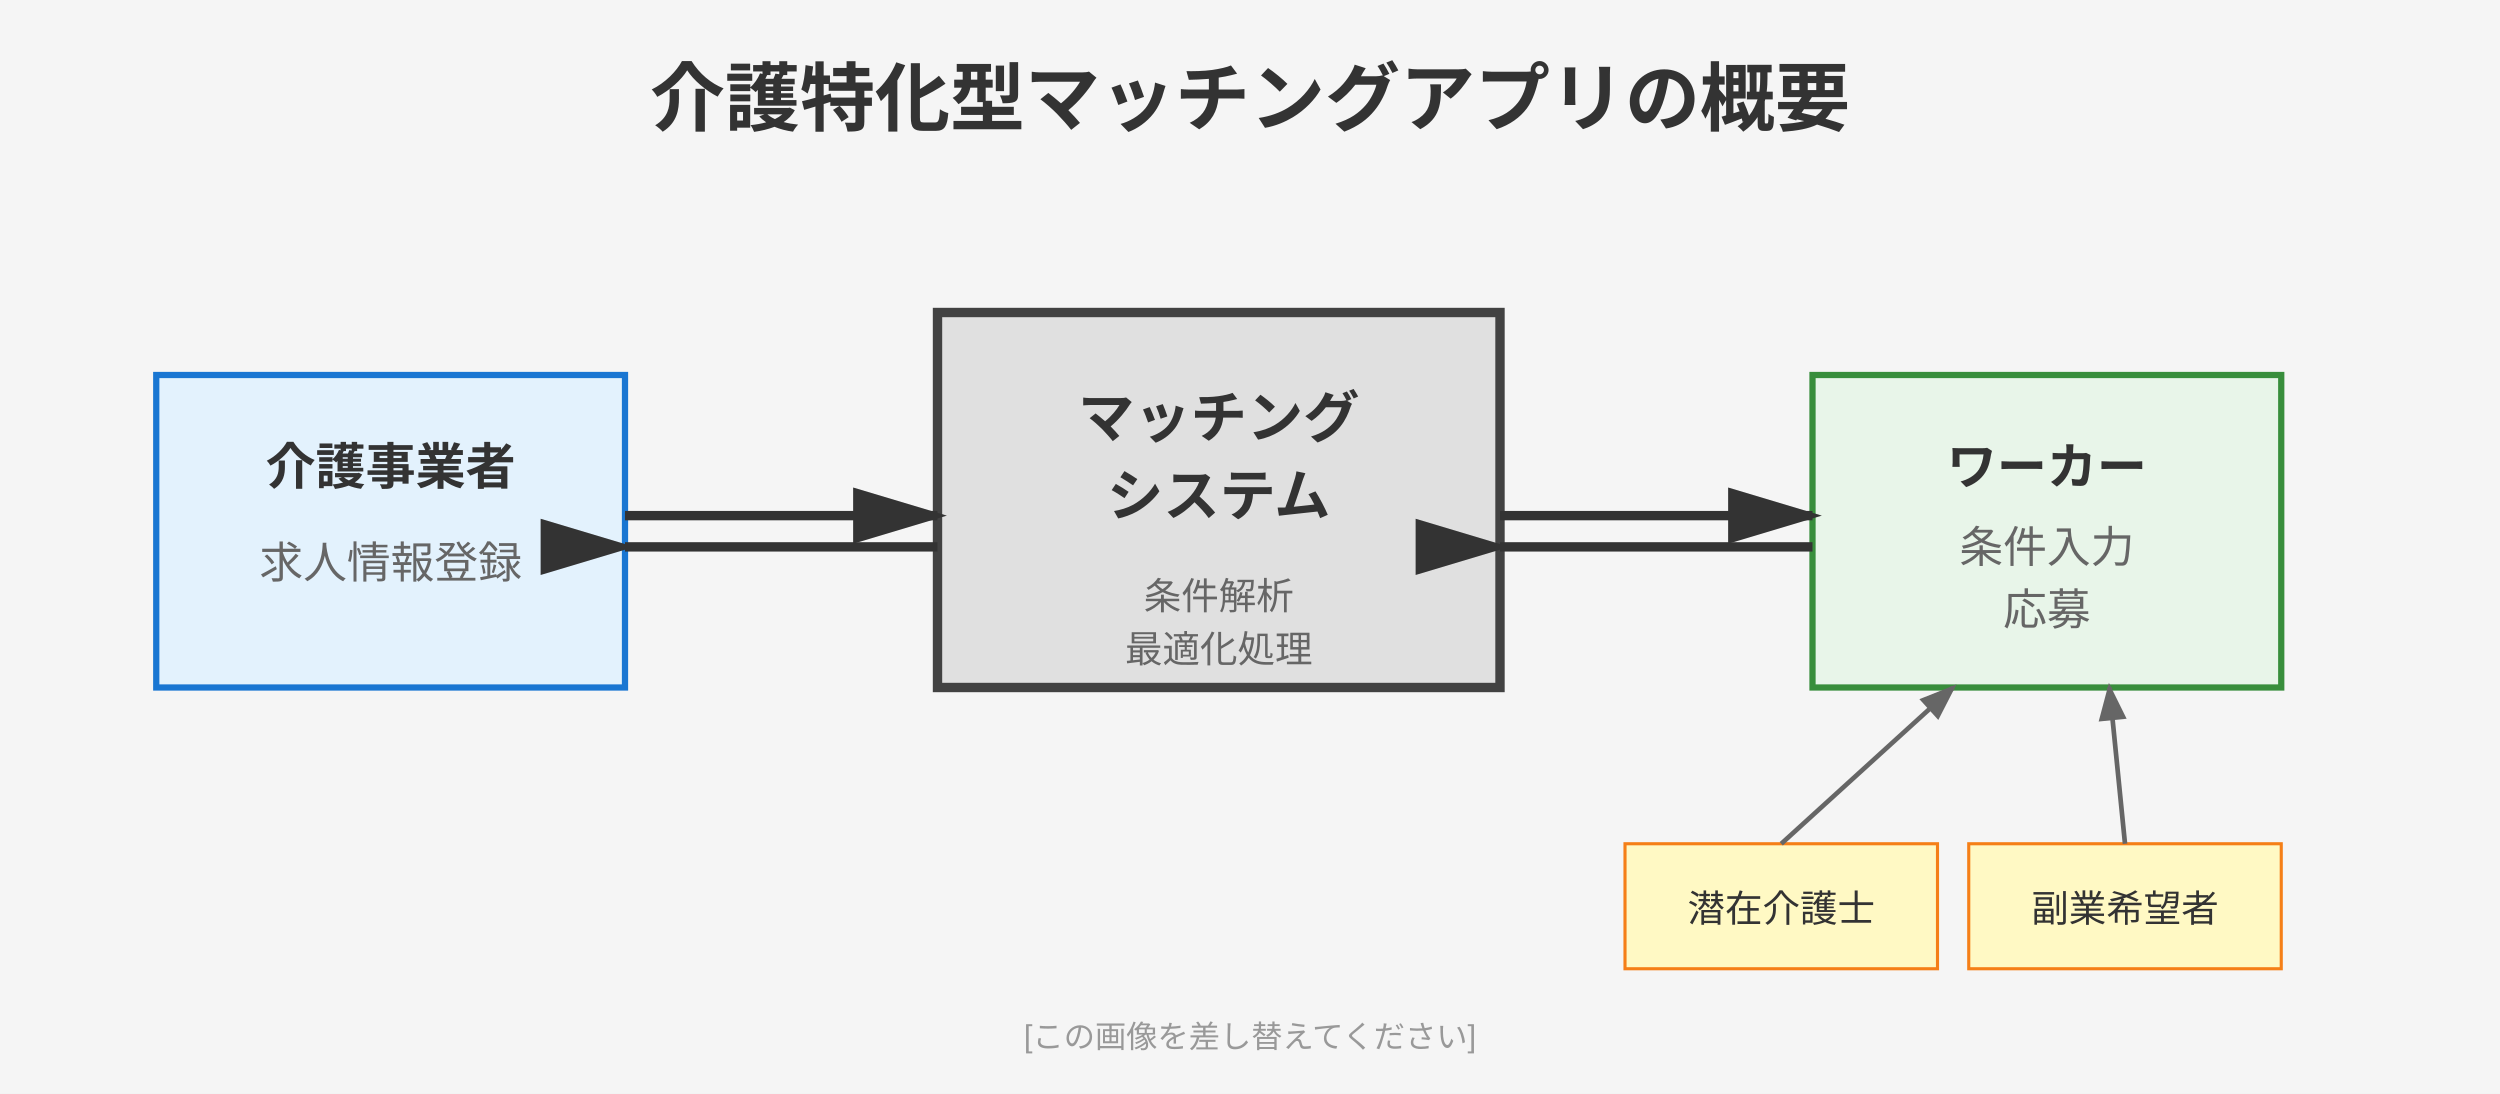
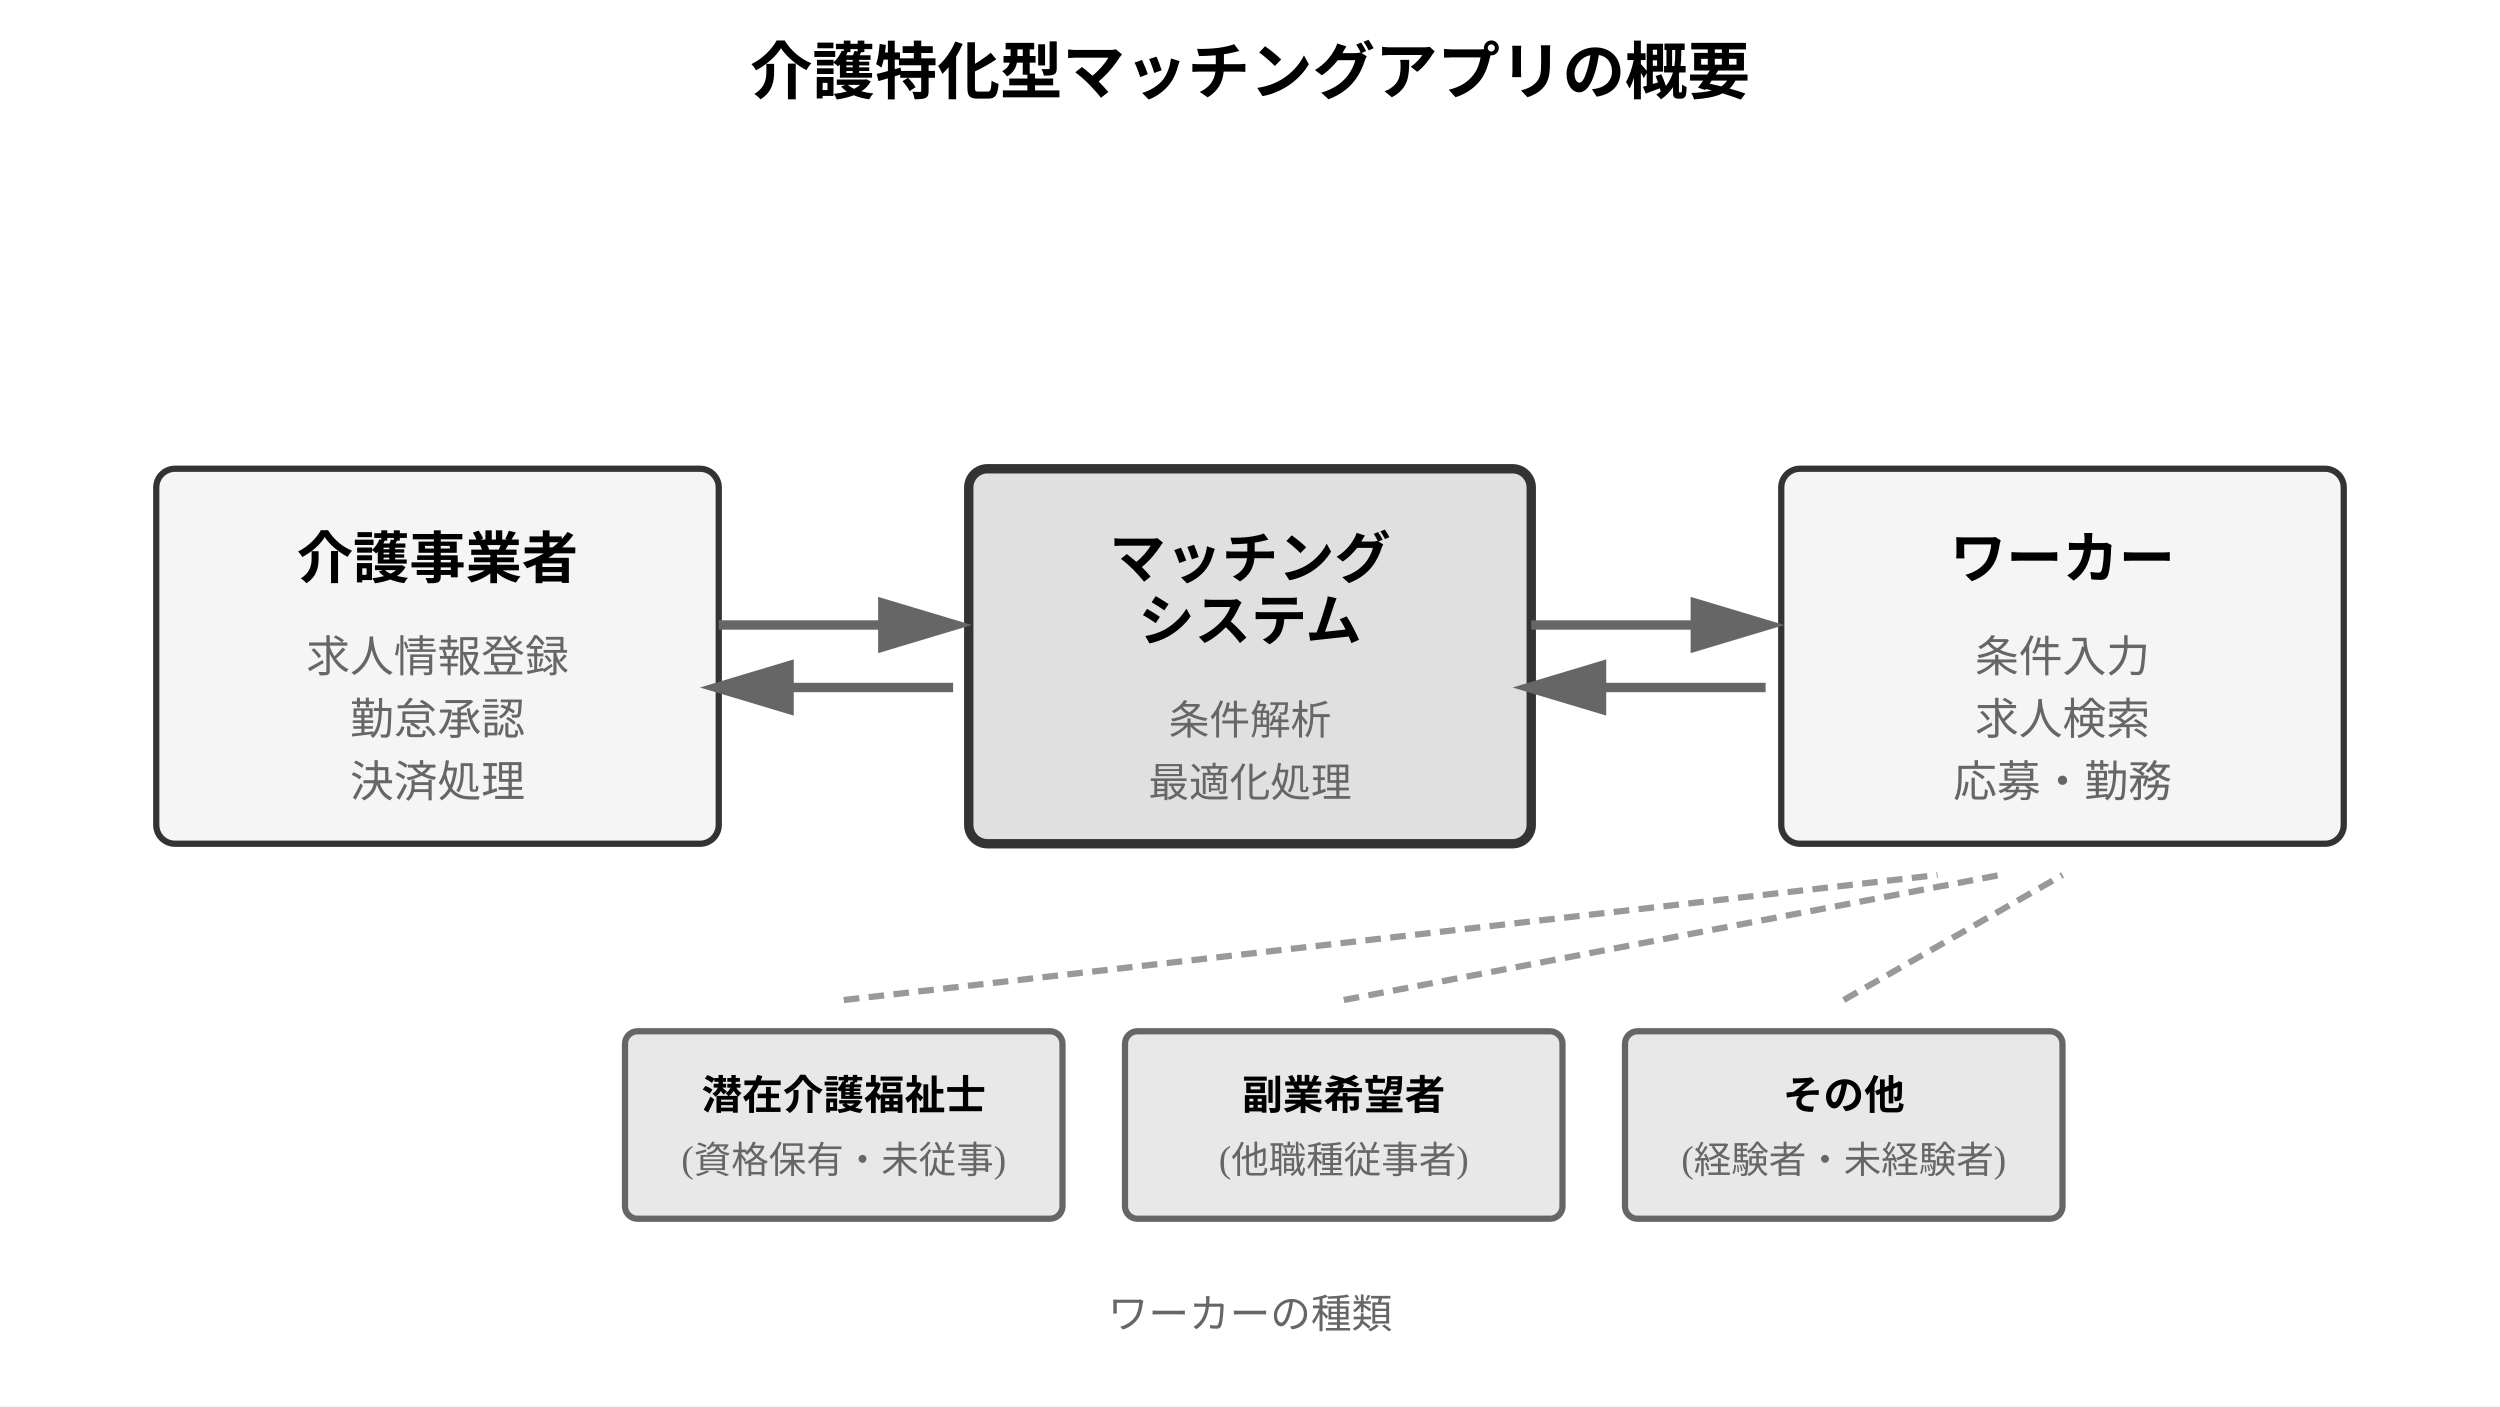
- <svg xmlns="http://www.w3.org/2000/svg" width="800" height="350">
-   <rect width="800" height="350" fill="#f5f5f5" />
-   <text x="400" y="40" font-family="Arial, sans-serif" font-size="24" font-weight="bold" text-anchor="middle" fill="#333">
-     介護特化型マッチングアプリの概要
-   </text>
-   <rect x="50" y="120" width="150" height="100" fill="#e3f2fd" stroke="#1976d2" stroke-width="2" />
-   <text x="125" y="155" font-family="Arial, sans-serif" font-size="16" font-weight="bold" text-anchor="middle" fill="#333">介護事業者</text>
-   <text x="125" y="185" font-family="Arial, sans-serif" font-size="14" text-anchor="middle" fill="#666">求人情報登録</text>
-   <rect x="300" y="100" width="180" height="120" fill="#e0e0e0" stroke="#424242" stroke-width="3" />
-   <text x="390" y="140" font-family="Arial, sans-serif" font-size="18" font-weight="bold" text-anchor="middle" fill="#333">マッチング</text>
-   <text x="390" y="165" font-family="Arial, sans-serif" font-size="18" font-weight="bold" text-anchor="middle" fill="#333">システム</text>
-   <text x="390" y="195" font-family="Arial, sans-serif" font-size="12" text-anchor="middle" fill="#666">条件解析</text>
-   <text x="390" y="212" font-family="Arial, sans-serif" font-size="12" text-anchor="middle" fill="#666">最適化処理</text>
-   <rect x="580" y="120" width="150" height="100" fill="#e8f5e9" stroke="#388e3c" stroke-width="2" />
-   <text x="655" y="155" font-family="Arial, sans-serif" font-size="16" font-weight="bold" text-anchor="middle" fill="#333">ワーカー</text>
-   <text x="655" y="180" font-family="Arial, sans-serif" font-size="14" text-anchor="middle" fill="#666">条件入力</text>
-   <text x="655" y="200" font-family="Arial, sans-serif" font-size="14" text-anchor="middle" fill="#666">応募</text>
-   <rect x="520" y="270" width="100" height="40" fill="#fff9c4" stroke="#f57f17" stroke-width="1" />
-   <text x="570" y="295" font-family="Arial, sans-serif" font-size="12" text-anchor="middle" fill="#333">潜在介護士</text>
-   <rect x="630" y="270" width="100" height="40" fill="#fff9c4" stroke="#f57f17" stroke-width="1" />
-   <text x="680" y="295" font-family="Arial, sans-serif" font-size="12" text-anchor="middle" fill="#333">副業希望者</text>
-   <line x1="200" y1="165" x2="300" y2="165" stroke="#333" stroke-width="3" marker-end="url(#arrowhead)" />
-   <line x1="300" y1="175" x2="200" y2="175" stroke="#333" stroke-width="3" marker-end="url(#arrowhead-reverse)" />
-   <line x1="480" y1="165" x2="580" y2="165" stroke="#333" stroke-width="3" marker-end="url(#arrowhead)" />
-   <line x1="580" y1="175" x2="480" y2="175" stroke="#333" stroke-width="3" marker-end="url(#arrowhead-reverse)" />
-   <line x1="570" y1="270" x2="625" y2="220" stroke="#666" stroke-width="1.5" marker-end="url(#arrowhead-small)" />
-   <line x1="680" y1="270" x2="675" y2="220" stroke="#666" stroke-width="1.5" marker-end="url(#arrowhead-small)" />
+ <svg xmlns="http://www.w3.org/2000/svg" viewBox="0 0 800 450">
  <defs>
-     <marker id="arrowhead" markerWidth="10" markerHeight="10" refX="9" refY="3" orient="auto">
-       <polygon points="0 0, 10 3, 0 6" fill="#333" />
-     </marker>
-     <marker id="arrowhead-reverse" markerWidth="10" markerHeight="10" refX="1" refY="3" orient="auto">
-       <polygon points="10 0, 0 3, 10 6" fill="#333" />
-     </marker>
-     <marker id="arrowhead-small" markerWidth="8" markerHeight="8" refX="7" refY="3" orient="auto">
-       <polygon points="0 0, 8 3, 0 6" fill="#666" />
+     <marker id="arrow6" markerWidth="10" markerHeight="10" refX="8" refY="3" orient="auto">
+       <polygon points="0 0, 10 3, 0 6" fill="#666666" />
    </marker>
  </defs>
-   <text x="400" y="335" font-family="Arial, sans-serif" font-size="10" text-anchor="middle" fill="#999">
-     [この画像を差し替えてください]
-   </text>
+   <rect width="800" height="450" fill="#ffffff" />
+   <text x="400" y="30" text-anchor="middle" font-size="20" font-weight="bold" fill="#000000">介護特化型マッチングアプリの概要</text>
+   <rect x="50" y="150" width="180" height="120" fill="#f5f5f5" stroke="#333333" stroke-width="2" rx="6" />
+   <text x="140" y="185" text-anchor="middle" font-size="18" font-weight="bold" fill="#000000">介護事業者</text>
+   <text x="140" y="215" text-anchor="middle" font-size="14" fill="#666666">求人情報登録</text>
+   <text x="140" y="235" text-anchor="middle" font-size="14" fill="#666666">勤怠承認</text>
+   <text x="140" y="255" text-anchor="middle" font-size="14" fill="#666666">決済処理</text>
+   <rect x="310" y="150" width="180" height="120" fill="#e0e0e0" stroke="#333333" stroke-width="3" rx="6" />
+   <text x="400" y="185" text-anchor="middle" font-size="18" font-weight="bold" fill="#000000">マッチング</text>
+   <text x="400" y="205" text-anchor="middle" font-size="18" font-weight="bold" fill="#000000">システム</text>
+   <text x="400" y="235" text-anchor="middle" font-size="13" fill="#666666">条件解析</text>
+   <text x="400" y="255" text-anchor="middle" font-size="13" fill="#666666">最適化処理</text>
+   <rect x="570" y="150" width="180" height="120" fill="#f5f5f5" stroke="#333333" stroke-width="2" rx="6" />
+   <text x="660" y="185" text-anchor="middle" font-size="18" font-weight="bold" fill="#000000">ワーカー</text>
+   <text x="660" y="215" text-anchor="middle" font-size="14" fill="#666666">条件入力</text>
+   <text x="660" y="235" text-anchor="middle" font-size="14" fill="#666666">求人検索</text>
+   <text x="660" y="255" text-anchor="middle" font-size="14" fill="#666666">応募・勤務</text>
+   <line x1="230" y1="200" x2="305" y2="200" stroke="#666666" stroke-width="3" marker-end="url(#arrow6)" />
+   <line x1="305" y1="220" x2="230" y2="220" stroke="#666666" stroke-width="3" marker-end="url(#arrow6)" />
+   <line x1="490" y1="200" x2="565" y2="200" stroke="#666666" stroke-width="3" marker-end="url(#arrow6)" />
+   <line x1="565" y1="220" x2="490" y2="220" stroke="#666666" stroke-width="3" marker-end="url(#arrow6)" />
+   <rect x="200" y="330" width="140" height="60" fill="#e8e8e8" stroke="#666666" stroke-width="2" rx="4" />
+   <text x="270" y="355" text-anchor="middle" font-size="13" font-weight="bold" fill="#000000">潜在介護福祉士</text>
+   <text x="270" y="375" text-anchor="middle" font-size="12" fill="#666666">(資格保有・未従事)</text>
+   <rect x="360" y="330" width="140" height="60" fill="#e8e8e8" stroke="#666666" stroke-width="2" rx="4" />
+   <text x="430" y="355" text-anchor="middle" font-size="13" font-weight="bold" fill="#000000">副業希望者</text>
+   <text x="430" y="375" text-anchor="middle" font-size="12" fill="#666666">(他職種従事者)</text>
+   <rect x="520" y="330" width="140" height="60" fill="#e8e8e8" stroke="#666666" stroke-width="2" rx="4" />
+   <text x="590" y="355" text-anchor="middle" font-size="13" font-weight="bold" fill="#000000">その他</text>
+   <text x="590" y="375" text-anchor="middle" font-size="12" fill="#666666">(経験者・未経験者)</text>
+   <line x1="270" y1="320" x2="620" y2="280" stroke="#999999" stroke-width="2" stroke-dasharray="5,3" />
+   <line x1="430" y1="320" x2="640" y2="280" stroke="#999999" stroke-width="2" stroke-dasharray="5,3" />
+   <line x1="590" y1="320" x2="660" y2="280" stroke="#999999" stroke-width="2" stroke-dasharray="5,3" />
+   <text x="400" y="425" text-anchor="middle" font-size="13" fill="#666666">ワーカーの種類</text>
</svg>
